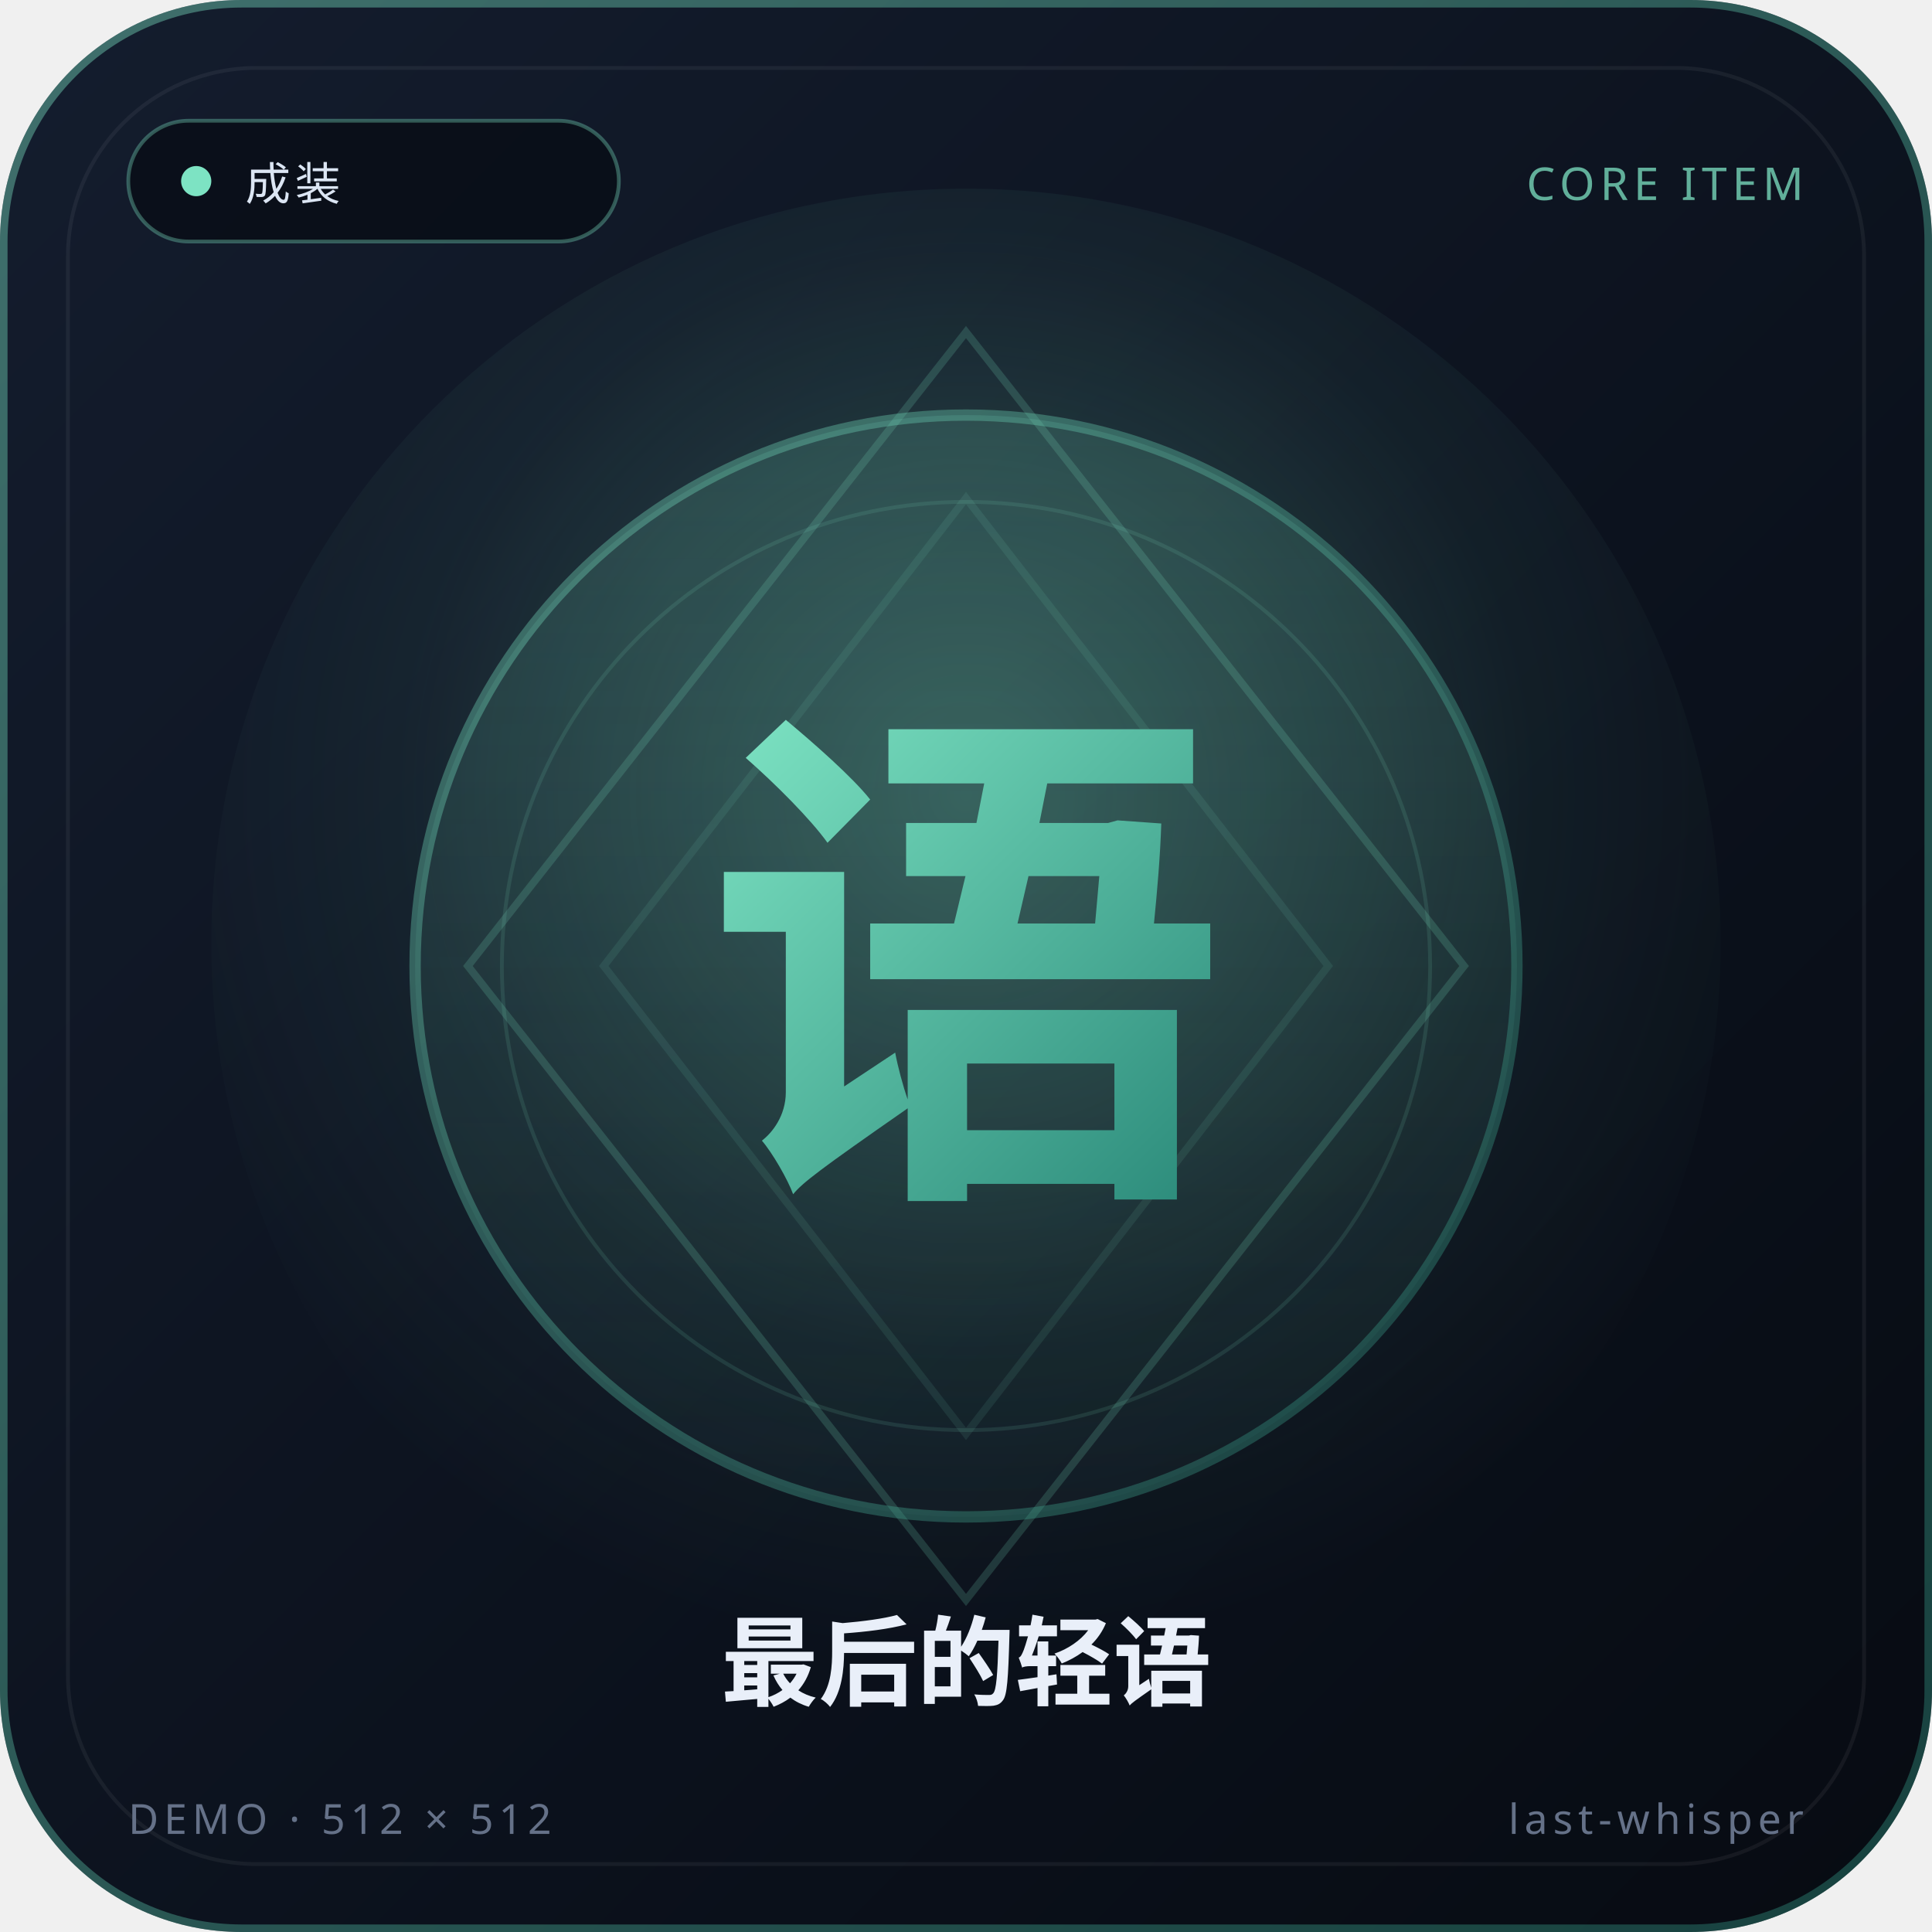
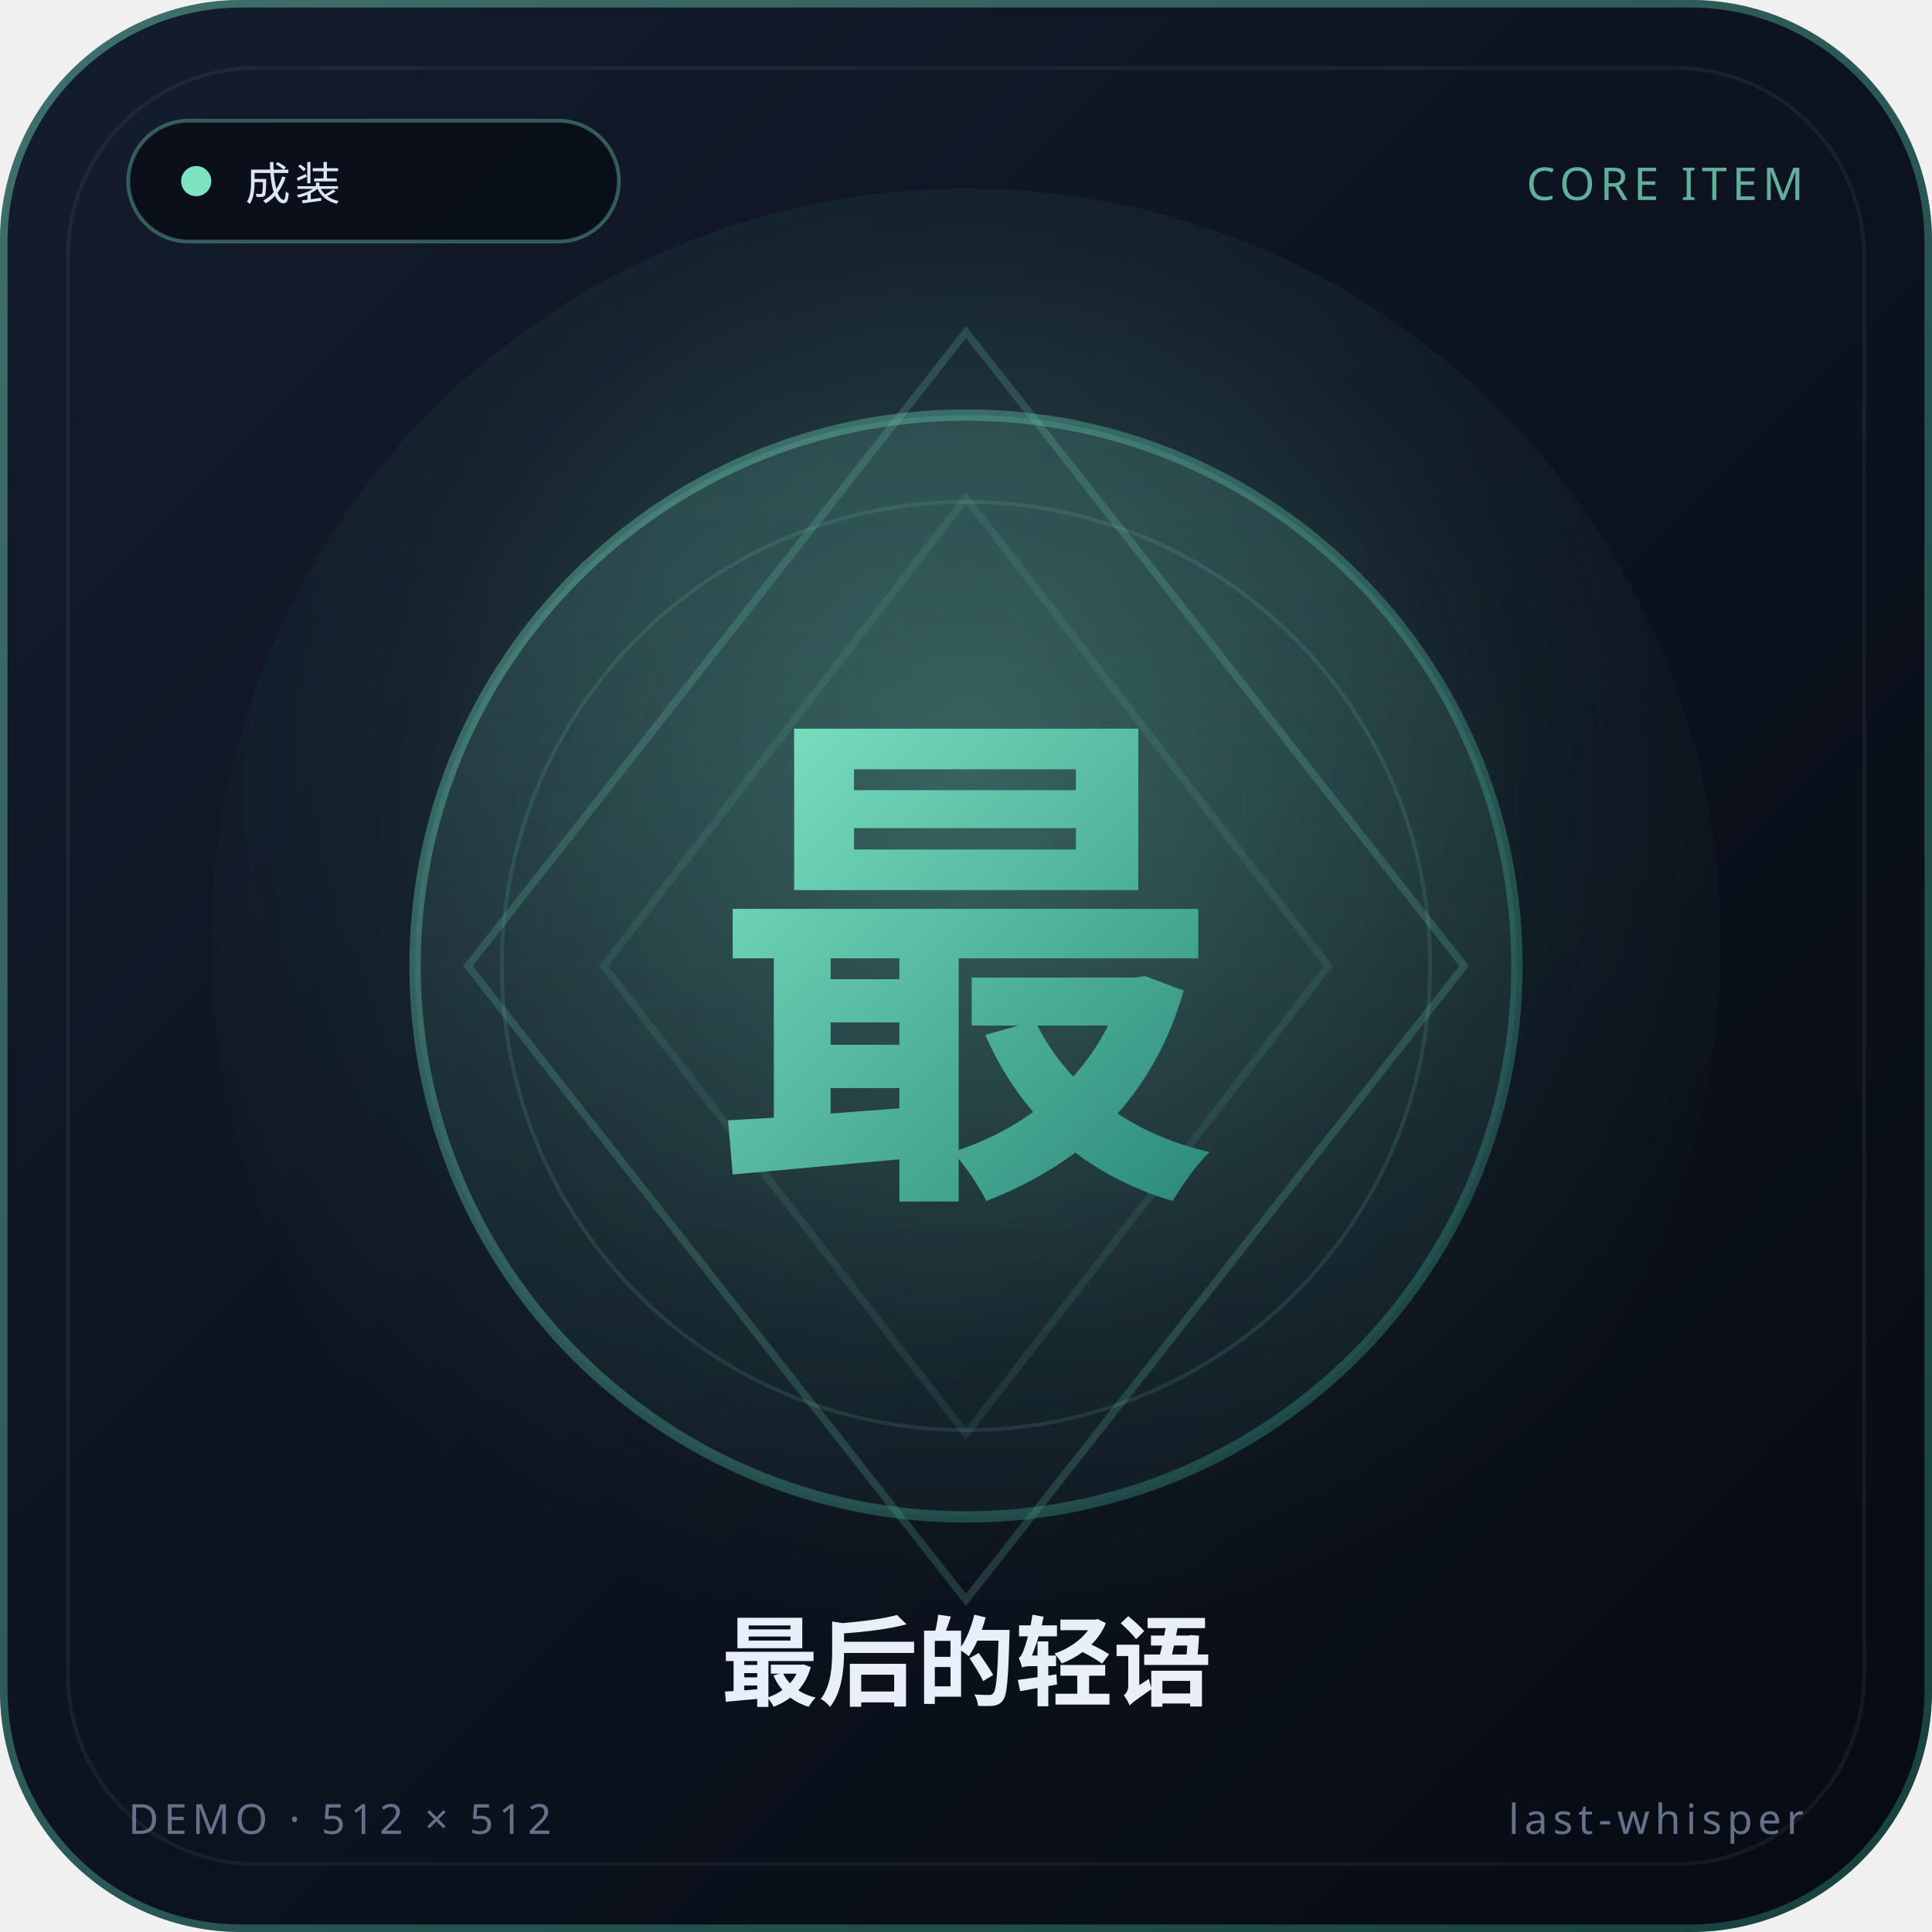
<svg xmlns="http://www.w3.org/2000/svg" width="512" height="512" viewBox="0 0 512 512" role="img" aria-label="最后的轻语 装备示例图标">
  <defs>
    <linearGradient id="bg" x1="0" y1="0" x2="1" y2="1">
      <stop offset="0" stop-color="#141d2e" />
      <stop offset=".62" stop-color="#0b111c" />
      <stop offset="1" stop-color="#070b12" />
    </linearGradient>
    <radialGradient id="glow" cx=".5" cy=".4" r=".58">
      <stop offset="0" stop-color="#7de3c3" stop-opacity=".30" />
      <stop offset=".65" stop-color="#7de3c3" stop-opacity=".06" />
      <stop offset="1" stop-color="#7de3c3" stop-opacity="0" />
    </radialGradient>
    <linearGradient id="accent" x1="0" y1="0" x2="1" y2="1">
      <stop offset="0" stop-color="#7de3c3" />
      <stop offset="1" stop-color="#2b8a7a" />
    </linearGradient>
    <linearGradient id="disc" x1="0" y1="0" x2="0" y2="1">
      <stop offset="0" stop-color="#7de3c3" stop-opacity=".16" />
      <stop offset="1" stop-color="#7de3c3" stop-opacity=".03" />
    </linearGradient>
  </defs>
  <rect width="512" height="512" rx="64" fill="url(#bg)" />
  <rect x="1" y="1" width="510" height="510" rx="63" fill="none" stroke="url(#accent)" stroke-opacity=".42" stroke-width="2" />
  <rect x="18" y="18" width="476" height="476" rx="50" fill="none" stroke="#ffffff" stroke-opacity=".055" />
  <circle cx="256" cy="250" r="200" fill="url(#glow)" />
  <g fill="none" stroke="#7de3c3" stroke-opacity=".18" stroke-width="2">
    <path d="M256 88 388 256 256 424 124 256Z" />
    <path d="M256 132 352 256 256 380 160 256Z" stroke-opacity=".1" />
  </g>
  <circle cx="256" cy="256" r="146" fill="url(#disc)" stroke="url(#accent)" stroke-opacity=".38" stroke-width="3" />
  <circle cx="256" cy="256" r="123" fill="none" stroke="#7de3c3" stroke-opacity=".12" stroke-width="1" />
-   <text x="256" y="306" text-anchor="middle" font-family="'Microsoft YaHei', 'PingFang SC', 'Noto Sans SC', sans-serif" font-size="138" font-weight="900" fill="url(#accent)">语</text>
+   <text x="256" y="306" text-anchor="middle" font-family="'Microsoft YaHei', 'PingFang SC', 'Noto Sans SC', sans-serif" font-size="138" font-weight="900" fill="url(#accent)">最</text>
  <g transform="translate(34, 32)">
    <rect width="130" height="32" rx="16" fill="#080d16" fill-opacity=".8" stroke="#7de3c3" stroke-opacity=".35" />
    <circle cx="18" cy="16" r="4" fill="#7de3c3" />
    <text x="31" y="21" font-family="'Microsoft YaHei', 'PingFang SC', 'Noto Sans SC', sans-serif" font-size="12" letter-spacing="1.2" fill="#dbe5f3">成装</text>
  </g>
  <text x="478" y="53" text-anchor="end" font-family="'Microsoft YaHei', 'PingFang SC', 'Noto Sans SC', sans-serif" font-size="12" letter-spacing="1.4" fill="#7de3c3" fill-opacity=".75">CORE ITEM</text>
  <text x="256" y="450" text-anchor="middle" font-family="'Microsoft YaHei', 'PingFang SC', 'Noto Sans SC', sans-serif" font-size="26" font-weight="700" fill="#e9eff9">最后的轻语</text>
  <text x="34" y="486" font-family="'Microsoft YaHei', 'PingFang SC', 'Noto Sans SC', sans-serif" font-size="11" letter-spacing="1.4" fill="#657188">DEMO · 512 × 512</text>
  <text x="478" y="486" text-anchor="end" font-family="'Microsoft YaHei', 'PingFang SC', 'Noto Sans SC', sans-serif" font-size="11" letter-spacing="1.4" fill="#657188">last-whisper</text>
</svg>
